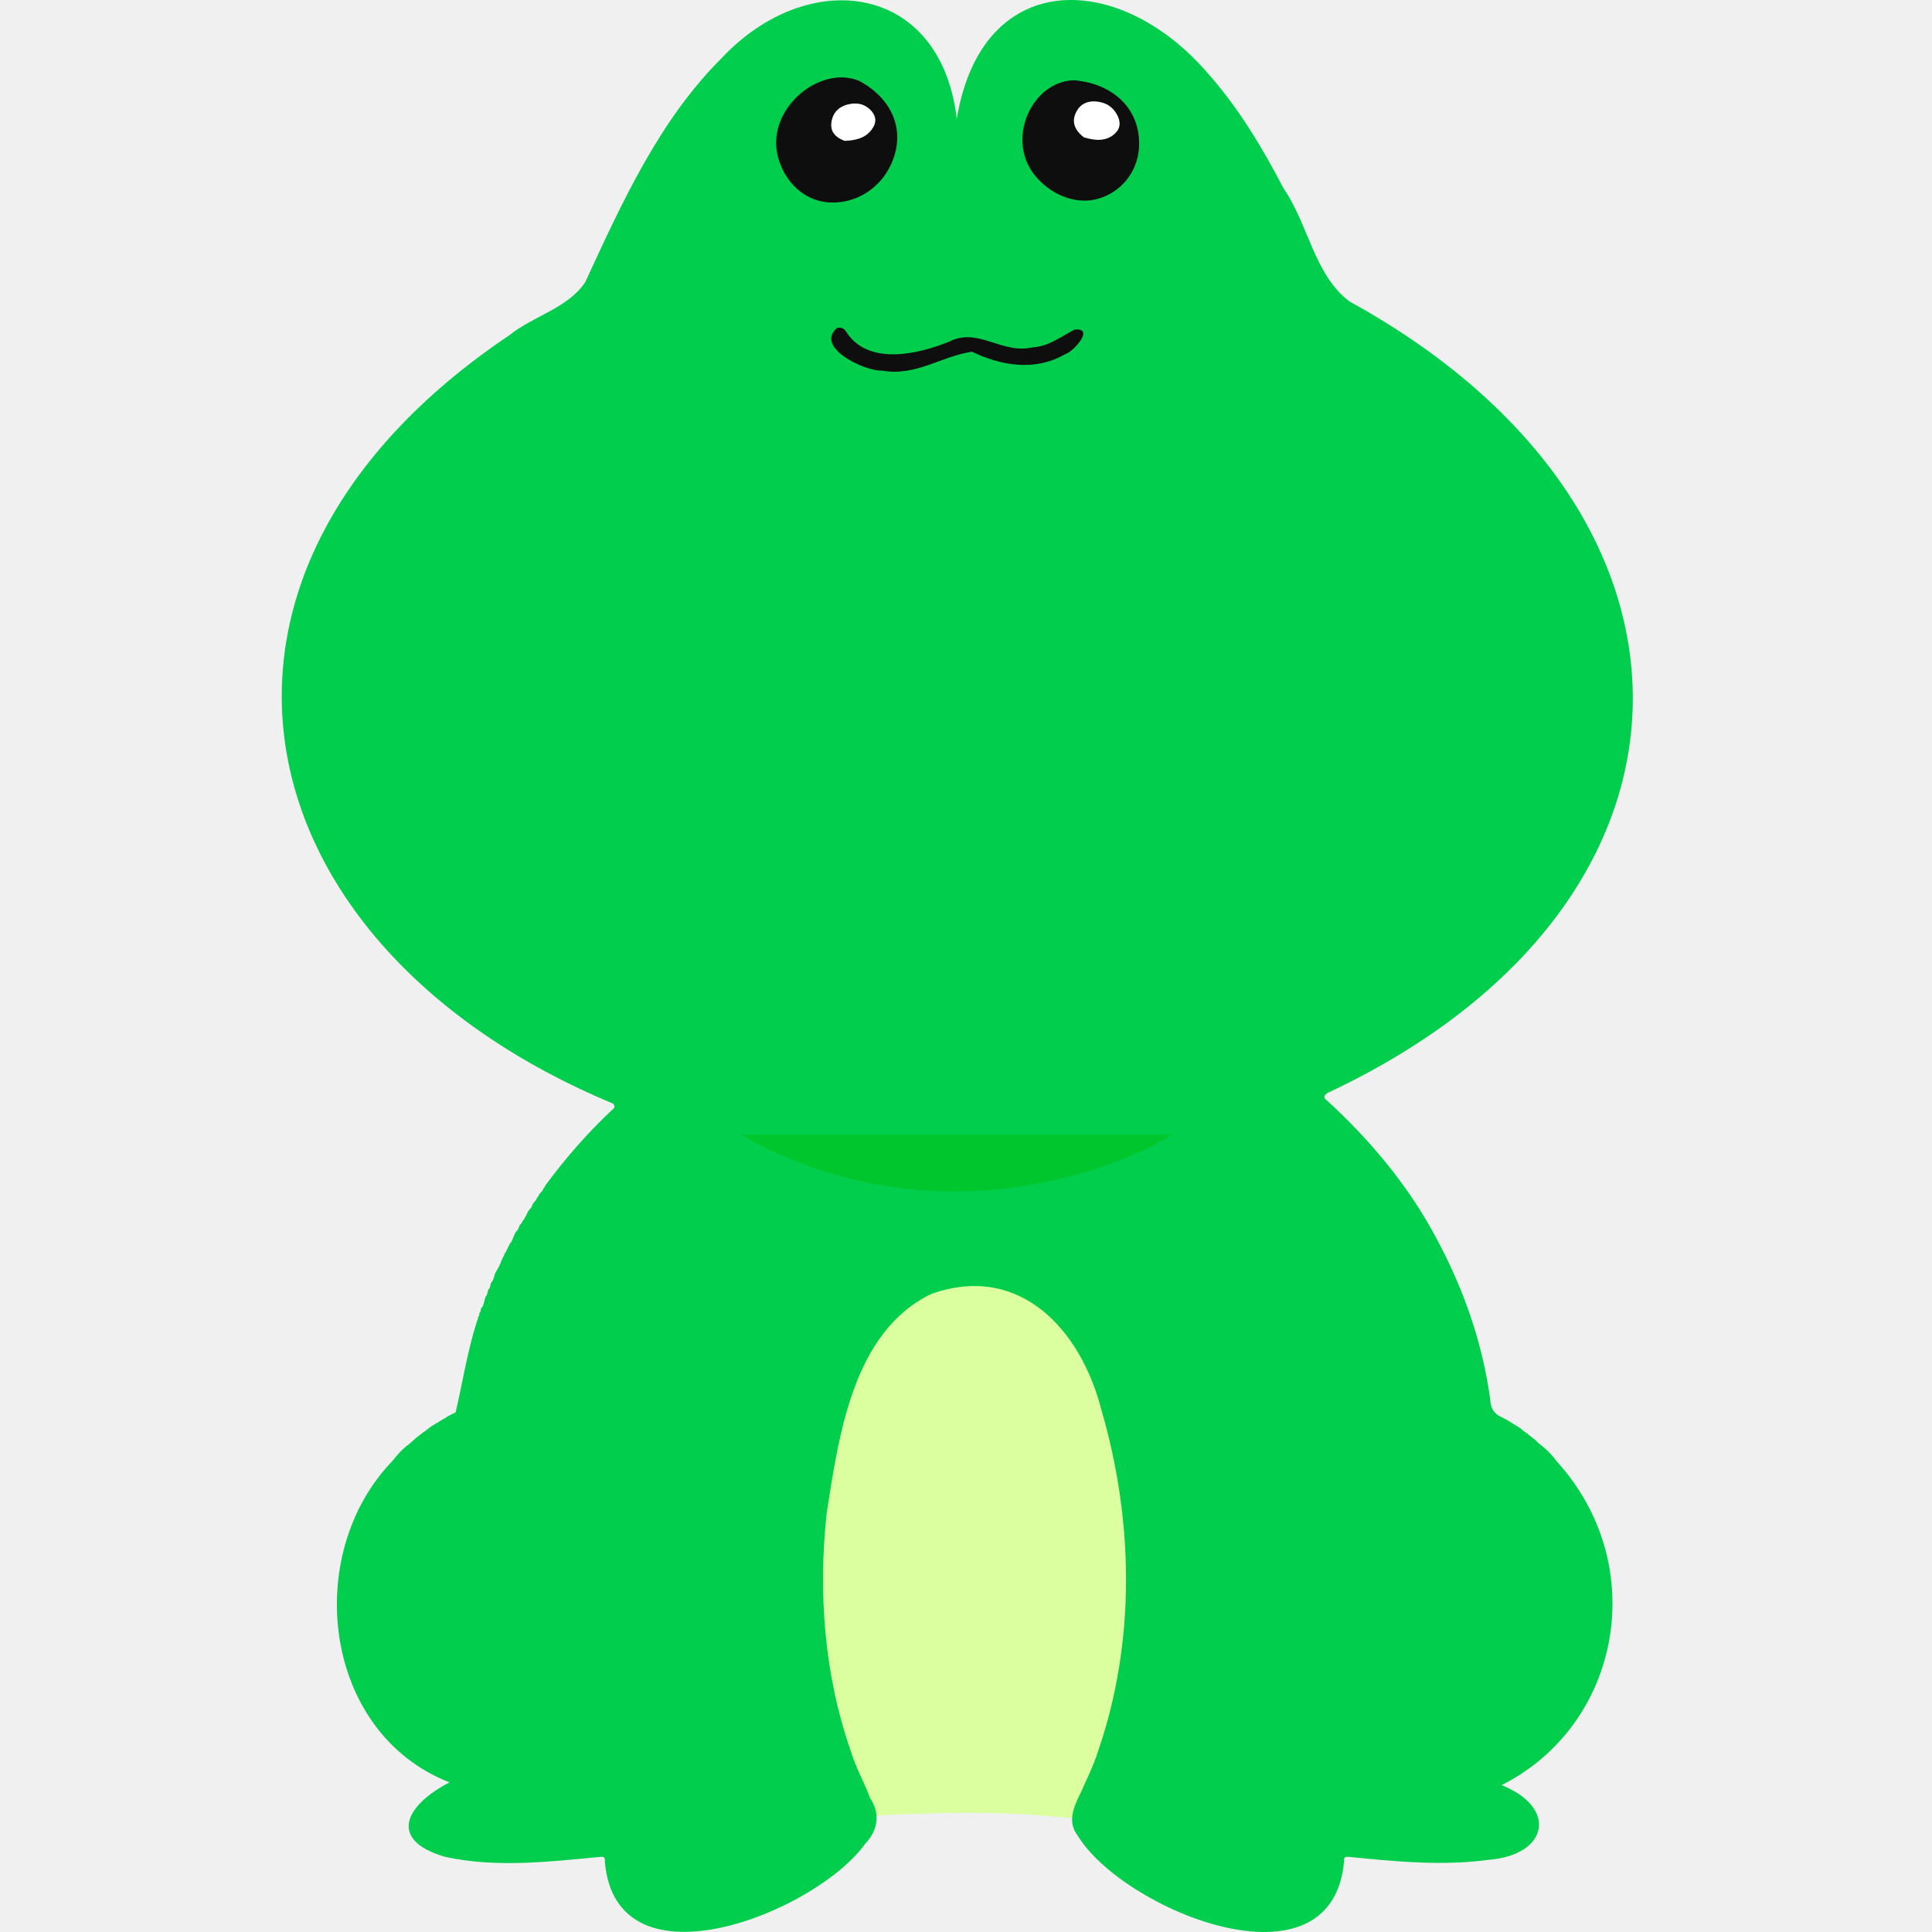
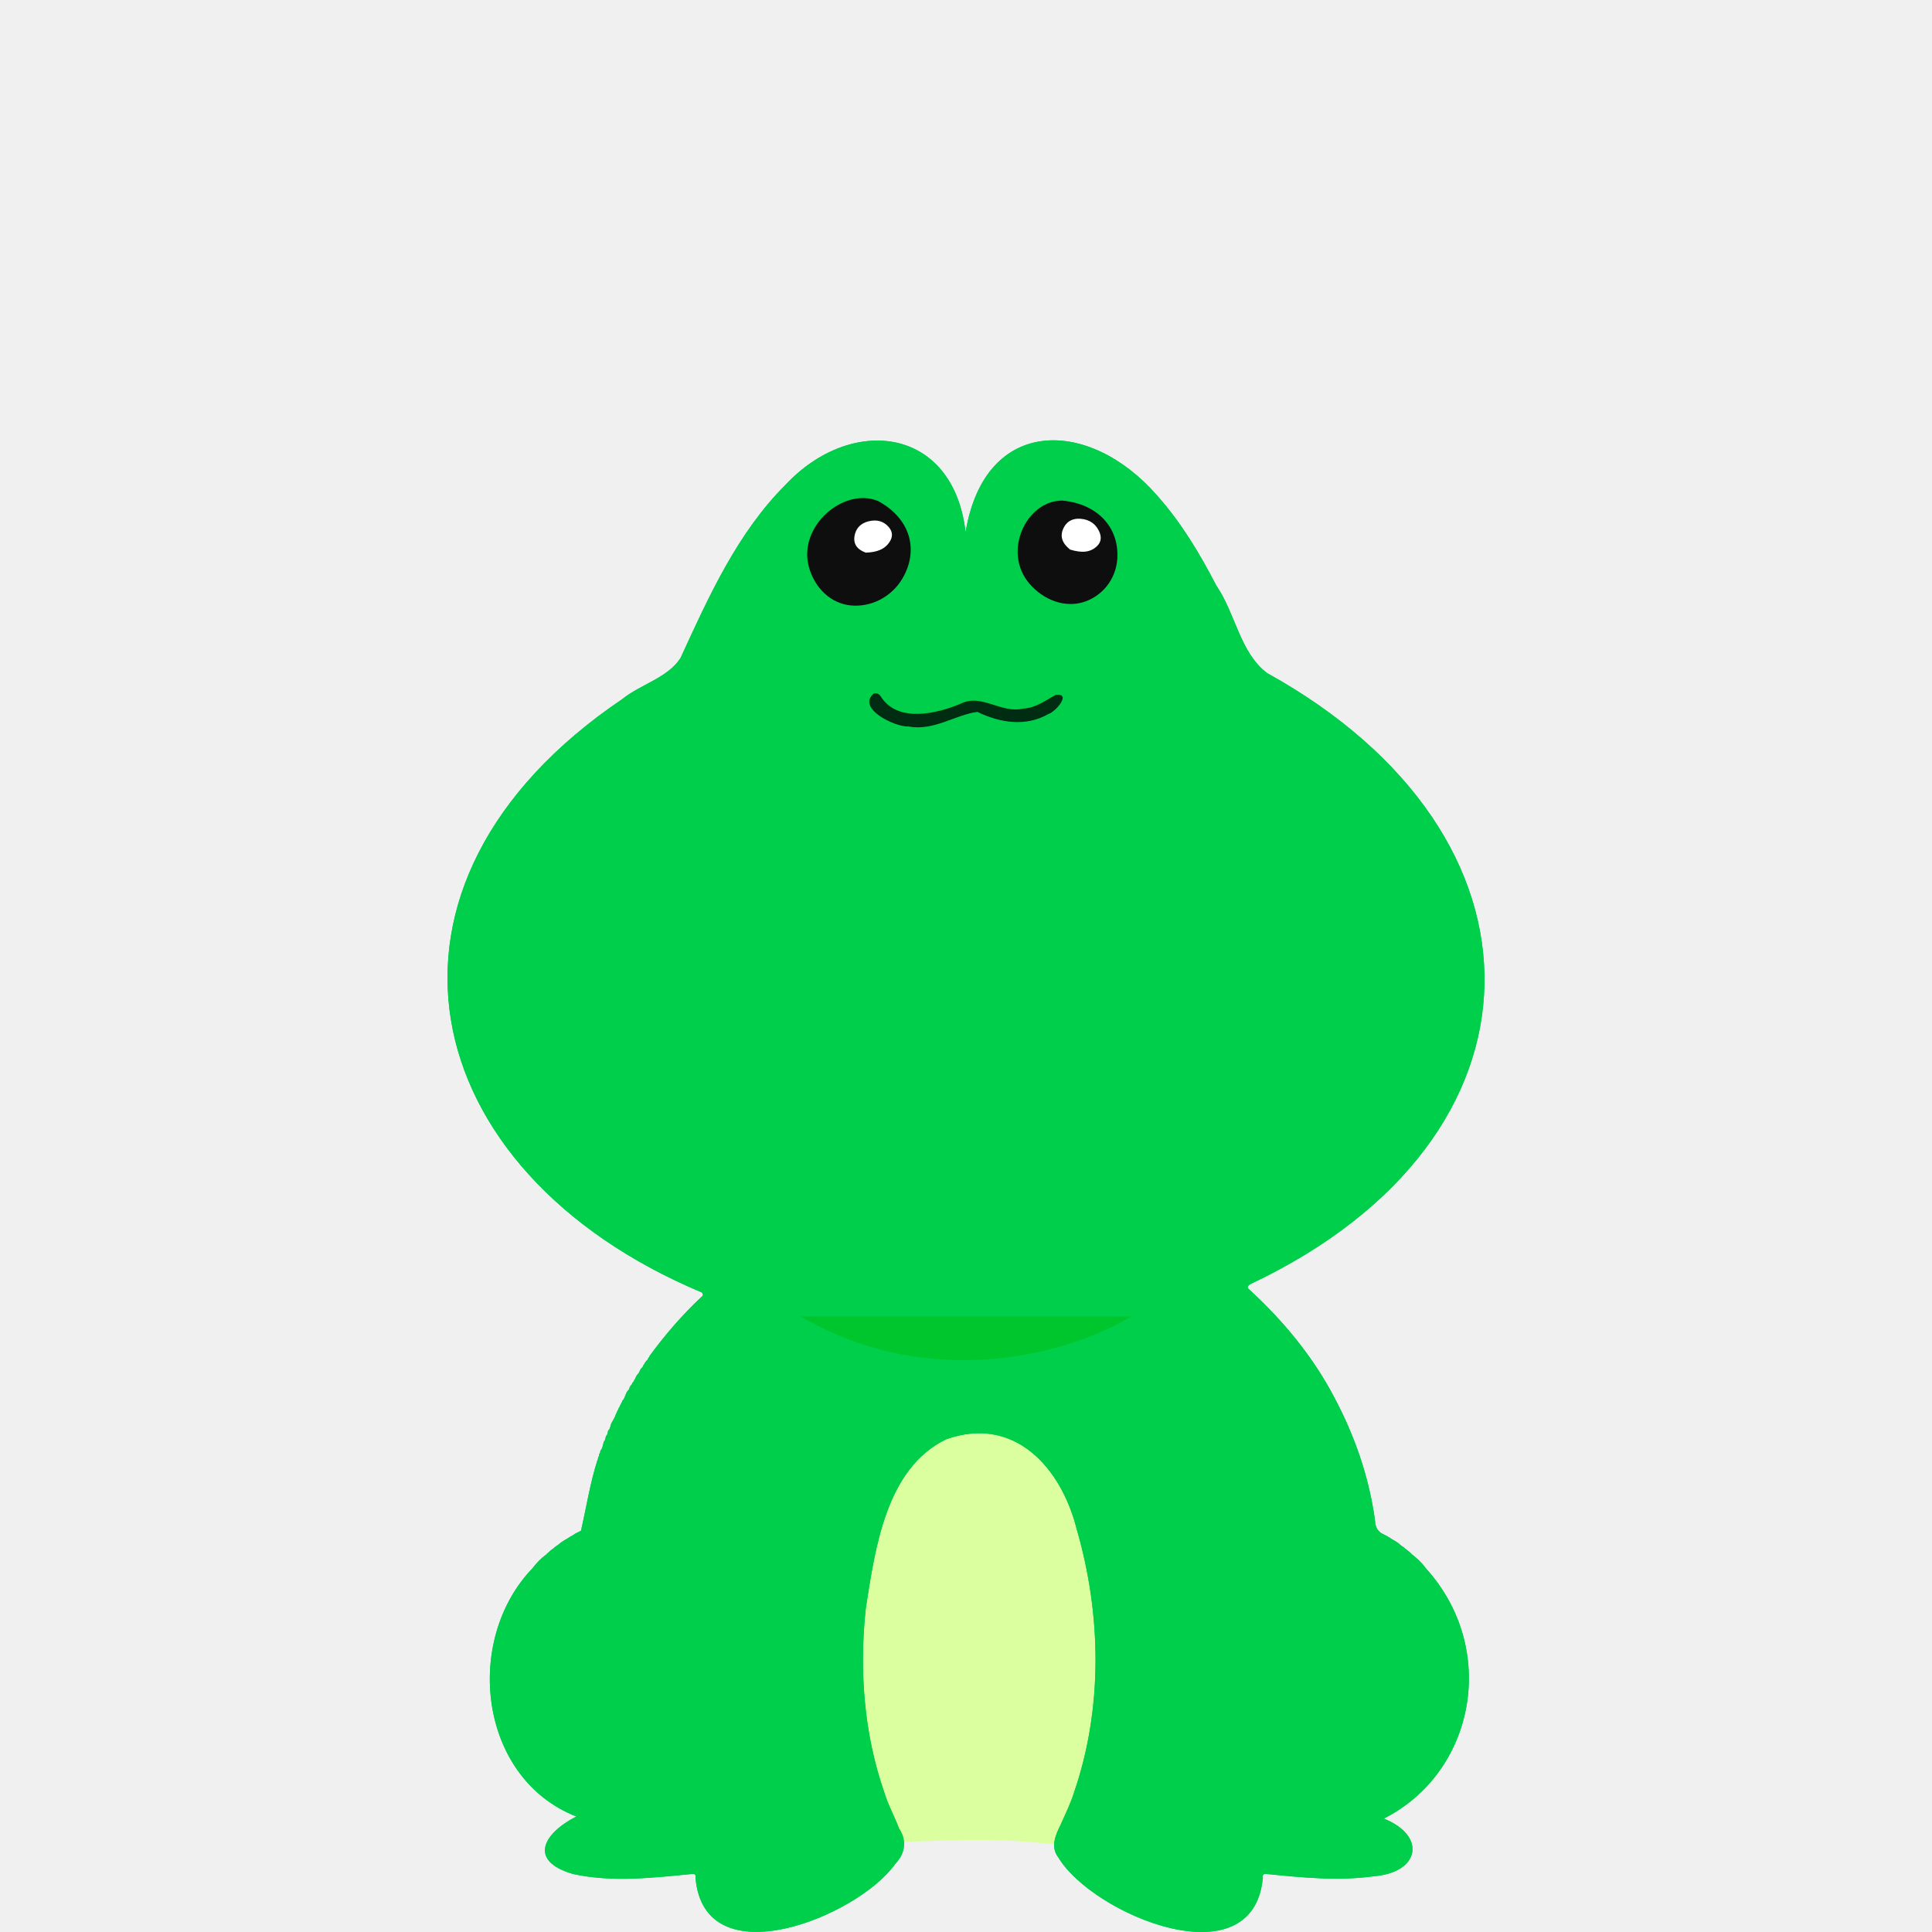
- <svg xmlns="http://www.w3.org/2000/svg" width="320" height="320" viewBox="0 0 320 320" fill="none">
-   <mask id="mask0_1557_24370" style="mask-type:alpha" maskUnits="userSpaceOnUse" x="0" y="0" width="320" height="320">
-     <rect width="320" height="320" fill="#D9D9D9" />
-   </mask>
-   <g mask="url(#mask0_1557_24370)">
-     <path d="M183.542 301.64C180.928 301.435 178.34 301.205 175.739 300.987C173.399 300.794 171.072 300.576 168.732 300.455C162.422 300.128 156.099 300.273 149.79 300.503C146.043 300.636 142.285 300.794 138.476 301.604C136.933 299.003 135.788 296.293 134.631 293.583C131.582 286.445 129.877 278.943 128.694 271.345C127.947 266.542 127.661 261.691 127.524 256.827C127.139 243.046 129.316 229.629 133.361 216.466C134.606 212.425 136.56 208.65 138.576 204.79C138.651 204.681 138.638 204.669 138.651 204.669C139.049 204.294 139.261 203.81 139.534 203.254C139.609 203.181 139.597 203.157 139.609 203.157C139.833 202.927 139.97 202.661 140.169 202.334C140.231 202.274 140.231 202.25 140.244 202.25C140.455 202.044 140.592 201.79 140.804 201.463C140.878 201.391 140.878 201.342 140.903 201.342C140.953 201.282 140.99 201.221 141.102 201.1C141.177 201.04 141.177 201.016 141.177 201.016C141.401 200.822 141.526 200.58 141.75 200.265C141.837 200.193 141.837 200.132 141.862 200.12C141.911 200.048 141.936 199.987 142.036 199.89C142.123 199.842 142.111 199.806 142.135 199.806C142.198 199.745 142.223 199.697 142.347 199.576C142.422 199.515 142.422 199.491 142.434 199.491C142.496 199.443 142.534 199.382 142.658 199.261C142.733 199.189 142.733 199.177 142.733 199.177C143.044 198.898 143.33 198.596 143.629 198.172C143.716 198.112 143.766 198.015 143.878 197.93C143.99 197.846 144.052 197.725 144.177 197.64C144.301 197.543 144.363 197.422 144.488 197.338C144.612 197.253 144.687 197.12 144.799 197.059C145.06 196.842 145.21 196.684 145.471 196.491C145.782 196.212 146.131 196.176 146.417 195.898C146.479 195.837 146.479 195.825 146.491 195.825C146.554 195.777 146.603 195.728 146.728 195.595C146.803 195.523 146.803 195.511 146.803 195.511C146.852 195.462 146.915 195.414 147.039 195.293C147.114 195.22 147.114 195.208 147.114 195.208C147.164 195.16 147.213 195.111 147.35 195.003C147.437 194.942 147.437 194.918 147.462 194.918C147.512 194.869 147.537 194.809 147.674 194.736C150.3 192.873 153.312 192.498 156.311 192.087C160.157 191.566 164.002 191.506 167.823 192.28C173.498 193.43 177.357 197.059 180.704 201.33C182.285 203.351 183.592 205.54 184.774 207.936C184.849 208.081 184.899 208.118 184.961 208.239C185.011 208.372 185.036 208.432 185.098 208.565C185.172 208.686 185.21 208.722 185.272 208.843C185.309 208.977 185.347 209.037 185.409 209.182C185.484 209.303 185.533 209.339 185.583 209.448C185.62 209.594 185.645 209.654 185.708 209.811C185.795 209.932 185.845 209.957 185.869 210.065C185.882 210.211 185.919 210.271 185.994 210.453C186.143 210.634 186.205 210.731 186.243 210.961C186.293 211.118 186.317 211.166 186.367 211.312C186.442 211.433 186.479 211.469 186.529 211.59C186.566 211.735 186.591 211.796 186.641 211.965C186.778 212.146 186.84 212.255 186.865 212.485C186.915 212.642 186.94 212.691 186.99 212.848C187.064 212.969 187.102 213.005 187.139 213.126C187.164 213.272 187.201 213.344 187.251 213.501C187.388 213.683 187.462 213.78 187.475 214.01C187.512 214.167 187.537 214.227 187.587 214.385C187.711 214.578 187.774 214.687 187.798 214.917C187.836 215.074 187.861 215.135 187.91 215.292C188.035 215.486 188.085 215.607 188.122 215.836C188.172 215.994 188.184 216.054 188.234 216.212C188.359 216.405 188.408 216.514 188.433 216.756C188.471 216.913 188.495 216.974 188.545 217.143C188.894 218.377 189.217 219.514 189.616 220.749C189.703 220.978 189.74 221.112 189.79 221.353C190.2 223.434 190.748 225.382 191.209 227.451C191.283 227.681 191.321 227.826 191.358 228.056C191.843 230.609 192.378 233.053 192.827 235.63C192.876 235.884 192.901 236.029 192.926 236.283C192.914 236.84 193.038 237.263 193.138 237.796C193.187 238.025 193.2 238.171 193.225 238.425C193.387 240.167 193.573 241.812 193.772 243.567C193.822 243.918 193.847 244.16 193.859 244.522C193.835 245.974 194.096 247.305 194.084 248.757C194.133 249.301 194.158 249.749 194.158 250.318C194.233 252.677 194.183 254.915 194.171 257.275C194.158 257.843 194.146 258.279 194.133 258.847C194.021 260.408 193.859 261.836 193.859 263.384C193.847 263.651 193.847 263.796 193.822 264.05C193.71 264.994 193.548 265.816 193.548 266.748C193.536 267.002 193.523 267.147 193.499 267.401C193.163 268.829 193.163 270.184 192.914 271.624C192.889 271.878 192.876 272.023 192.851 272.277C192.528 273.305 192.553 274.273 192.304 275.302C192.279 275.544 192.266 275.689 192.229 275.931C191.843 277.262 191.682 278.52 191.358 279.863C191.321 280.105 191.308 280.238 191.258 280.468C190.897 281.496 190.698 282.464 190.424 283.517C190.387 283.759 190.375 283.892 190.312 284.122C189.802 285.682 189.304 287.134 188.856 288.695C188.819 288.937 188.782 289.082 188.695 289.324C188.67 289.481 188.682 289.53 188.62 289.626C188.533 289.735 188.52 289.784 188.471 289.941C187.948 290.921 187.674 291.877 187.35 292.929C187.263 293.075 187.251 293.135 187.189 293.28C186.965 293.692 186.815 294.03 186.716 294.466C186.629 294.599 186.604 294.66 186.541 294.817C186.492 294.962 186.492 295.022 186.417 295.119C186.33 295.228 186.317 295.289 186.255 295.422C185.907 296.015 185.596 296.523 185.446 297.2C185.359 297.333 185.334 297.406 185.26 297.563C185.21 297.708 185.21 297.769 185.148 297.866C185.048 297.975 185.036 298.035 184.961 298.18C184.911 298.325 184.911 298.374 184.836 298.483C184.749 298.592 184.737 298.652 184.675 298.785C184.438 299.184 184.289 299.523 184.189 299.971C184.115 300.104 184.09 300.164 184.04 300.31C183.803 300.721 183.654 301.06 183.567 301.507C183.567 301.58 183.555 301.628 183.542 301.64Z" fill="#DBFF9E" />
-     <path d="M101.563 182.806C39.055 156.768 25.345 95.162 84.404 55.497C88.341 52.331 94.167 50.987 96.949 46.702C103.029 33.546 109.202 19.864 119.624 9.528C133.86 -5.564 155.802 -2.942 158.47 19.695C162.605 -5.235 185.12 -4.944 199.817 11.867C205.004 17.646 209.007 24.309 212.578 31.169C216.675 37.06 217.68 45.546 223.516 49.925C286.917 84.787 286.296 149.635 220.293 180.833C219.597 181.134 218.883 181.632 219.766 182.252C227.021 188.896 233.364 196.488 237.968 205.199C242.422 213.478 245.58 222.489 246.829 231.83C246.905 233.334 247.534 234.292 248.991 234.846C249.056 234.987 249.338 234.987 249.451 235.091C249.611 235.279 249.987 235.335 250.175 235.551C250.851 236.002 251.678 236.35 252.298 236.98C252.543 237.224 253.013 237.384 253.247 237.694C253.68 238.06 254.272 238.427 254.676 238.878C254.695 238.943 254.873 239.066 254.93 239.103C255.963 239.921 256.969 240.823 257.767 241.96C273.554 259.231 268.423 285.74 248.718 295.673C258.049 299.403 256.433 307.268 246.547 308.048C238.851 309.091 231.118 308.321 223.441 307.56C222.764 307.503 222.529 307.635 222.614 308.387C220.499 330.61 185.862 316.261 178.486 304.008C176.776 301.818 177.8 299.328 178.937 297.073C179.97 294.761 181.098 292.496 181.869 290.081C188.127 271.945 187.789 251.911 182.442 233.578C179.068 220.281 168.939 209.118 154.27 214.305C141.255 220.582 138.934 237.778 136.923 250.633C135.495 263.77 136.51 277.377 140.879 289.922C141.678 292.647 143.106 295.118 144.093 297.768C145.916 300.493 145.352 303.237 143.294 305.389C135.185 316.769 102.004 330.084 100.181 308.33C100.266 307.644 100.031 307.503 99.411 307.56C90.888 308.368 82.233 309.392 73.757 307.56C64.06 304.759 67.264 298.896 74.462 295.221C53.413 287.009 50.03 257.437 65.028 241.95C65.826 240.907 66.766 239.902 67.865 239.094C67.941 239.094 68.072 238.915 68.11 238.878C68.533 238.492 69.031 238.032 69.538 237.694C69.792 237.449 70.14 237.186 70.487 236.98C71.108 236.434 71.85 235.965 72.611 235.551C72.79 235.391 73.118 235.26 73.335 235.091C73.428 235.006 73.682 234.95 73.804 234.837C74.237 234.471 74.96 234.226 75.477 233.907C76.605 229.02 77.45 223.636 79.029 218.75C79.217 218.618 79.085 218.186 79.264 218.035C79.452 217.904 79.32 217.472 79.508 217.331C79.696 217.199 79.565 216.757 79.753 216.626C80.213 216.147 80.185 215.31 80.457 214.728C80.796 214.474 80.711 213.863 80.927 213.544C81.275 213.299 81.171 212.679 81.406 212.36C81.839 211.993 81.82 211.157 82.121 210.706C82.468 210.095 82.835 209.522 83.051 208.798C83.173 208.723 83.192 208.432 83.286 208.319C83.455 208.084 83.577 207.605 83.756 207.37C83.887 207.304 83.897 207.013 83.991 206.9C84.113 206.825 84.132 206.543 84.225 206.43C84.348 206.355 84.367 206.082 84.46 205.96C84.836 205.641 84.968 204.992 85.184 204.551C85.287 204.466 85.306 204.137 85.428 204.081C85.457 204.025 85.588 203.874 85.635 203.818C85.917 203.667 85.908 203.122 86.124 202.888C86.161 202.85 86.302 202.662 86.34 202.624C86.481 202.568 86.49 202.286 86.594 202.164C86.81 202.023 86.941 201.704 87.054 201.44C87.195 201.384 87.204 201.112 87.308 200.98C87.411 200.905 87.449 200.585 87.561 200.52C87.599 200.473 87.731 200.322 87.778 200.256C88.106 199.993 88.163 199.401 88.501 199.082C88.558 199.054 88.67 198.875 88.717 198.828C88.858 198.762 88.858 198.509 88.971 198.368C89.178 198.208 89.225 197.841 89.45 197.653C89.497 197.625 89.638 197.437 89.666 197.39C89.911 197.287 89.939 196.864 90.146 196.695C90.258 196.62 90.296 196.3 90.409 196.244C93.66 191.837 97.25 187.73 101.234 183.972C101.535 183.69 102.117 183.417 101.544 182.797L101.563 182.806Z" fill="#00CE4C" />
-     <path d="M142.299 13.394C148.431 16.68 150.267 22.676 147.062 28.226C144.977 31.828 140.962 33.916 136.928 33.494C133.138 33.084 130.06 30.224 128.903 26.162C126.661 18.221 135.701 10.643 142.299 13.394Z" fill="#0E0E0E" />
-     <path d="M177.981 13.298C184.827 13.92 189.061 18.497 188.65 24.54C188.378 28.463 185.744 31.771 181.998 32.887C178.473 33.923 174.509 32.55 171.717 29.417C166.277 23.284 170.957 13.317 177.981 13.298Z" fill="#0E0E0E" />
-     <path d="M139.947 23.344C138.026 22.654 137.32 21.445 137.847 19.617C138.206 18.421 139.102 17.636 140.4 17.306C142.038 16.89 143.33 17.267 144.298 18.335C144.976 19.089 145.245 20.009 144.653 21.043C143.674 22.733 142.015 23.249 139.968 23.328L139.947 23.344Z" fill="white" />
-     <path d="M179.544 22.768C177.816 21.423 177.418 19.96 178.397 18.287C179.05 17.196 180.133 16.702 181.5 16.805C183.224 16.934 184.409 17.75 185.1 19.158C185.583 20.149 185.619 21.172 184.775 22.02C183.384 23.403 181.614 23.368 179.569 22.759L179.544 22.768Z" fill="white" />
-     <path d="M170.938 57.546C173.701 57.396 175.665 55.789 177.949 54.605C181.425 54.173 177.864 58.27 176.332 58.711C171.465 61.511 165.827 60.6 161.015 58.26C156.195 58.88 151.675 62.395 146.149 61.389C143.274 61.549 134.892 57.537 138.623 54.342C139.496 54.079 139.985 54.577 140.399 55.31C144.167 60.591 152.323 58.608 157.369 56.522C161.983 54.22 165.986 58.683 170.948 57.546H170.938Z" fill="#0E0E0E" />
-     <path d="M159.764 187.938H122.78C152.367 204.957 182.719 195.029 194.196 187.938H159.764Z" fill="#00C62E" />
-   </g>
+ <svg xmlns="http://www.w3.org/2000/svg" width="1075" height="1075" viewBox="0 0 1075 1075" fill="none">
+   <path d="M601.932 1027.38C595.193 1026.85 588.518 1026.25 581.811 1025.69C575.778 1025.18 569.777 1024.62 563.744 1024.3C547.474 1023.46 531.172 1023.83 514.902 1024.43C505.243 1024.78 495.551 1025.18 485.731 1027.29C481.752 1020.54 478.8 1013.51 475.815 1006.48C467.953 987.965 463.557 968.509 460.508 948.802C458.583 936.344 457.844 923.76 457.491 911.145C456.497 875.402 462.113 840.6 472.542 806.458C475.751 795.976 480.789 786.185 485.988 776.175C486.181 775.892 486.149 775.861 486.181 775.861C487.208 774.888 487.753 773.633 488.459 772.19C488.652 772.001 488.62 771.938 488.652 771.938C489.229 771.342 489.582 770.652 490.096 769.805C490.256 769.648 490.256 769.585 490.288 769.585C490.834 769.051 491.187 768.392 491.732 767.545C491.925 767.357 491.925 767.231 491.989 767.231C492.118 767.074 492.214 766.918 492.503 766.604C492.695 766.447 492.695 766.384 492.695 766.384C493.273 765.882 493.594 765.254 494.171 764.438C494.396 764.25 494.396 764.093 494.46 764.062C494.589 763.874 494.653 763.717 494.909 763.466C495.134 763.34 495.102 763.246 495.166 763.246C495.327 763.089 495.391 762.963 495.712 762.65C495.904 762.493 495.904 762.43 495.936 762.43C496.097 762.304 496.193 762.148 496.514 761.834C496.707 761.645 496.707 761.614 496.707 761.614C497.509 760.892 498.247 760.108 499.017 759.009C499.242 758.853 499.37 758.602 499.659 758.382C499.948 758.162 500.108 757.848 500.429 757.629C500.75 757.378 500.91 757.064 501.231 756.844C501.552 756.625 501.745 756.279 502.034 756.122C502.708 755.558 503.093 755.15 503.766 754.648C504.569 753.926 505.467 753.832 506.205 753.11C506.366 752.953 506.366 752.922 506.398 752.922C506.558 752.796 506.687 752.67 507.008 752.325C507.2 752.137 507.2 752.106 507.2 752.106C507.329 751.98 507.489 751.855 507.81 751.541C508.003 751.352 508.003 751.321 508.003 751.321C508.131 751.196 508.259 751.07 508.612 750.788C508.837 750.631 508.837 750.568 508.901 750.568C509.029 750.442 509.094 750.286 509.447 750.097C516.218 745.265 523.984 744.292 531.718 743.225C541.634 741.875 551.55 741.719 561.402 743.727C576.035 746.708 585.983 756.122 594.616 767.2C598.691 772.441 602.061 778.121 605.109 784.334C605.302 784.711 605.43 784.805 605.591 785.118C605.719 785.464 605.783 785.621 605.944 785.966C606.136 786.28 606.233 786.374 606.393 786.688C606.489 787.033 606.586 787.19 606.746 787.566C606.939 787.88 607.067 787.974 607.195 788.257C607.292 788.633 607.356 788.79 607.516 789.198C607.741 789.512 607.869 789.575 607.933 789.857C607.966 790.234 608.062 790.39 608.254 790.861C608.639 791.332 608.8 791.583 608.896 792.179C609.025 792.587 609.089 792.713 609.217 793.089C609.41 793.403 609.506 793.497 609.634 793.811C609.731 794.188 609.795 794.344 609.923 794.784C610.276 795.255 610.437 795.537 610.501 796.133C610.629 796.541 610.693 796.667 610.822 797.075C611.014 797.388 611.11 797.483 611.207 797.796C611.271 798.173 611.367 798.361 611.496 798.769C611.849 799.24 612.041 799.491 612.073 800.087C612.169 800.495 612.234 800.652 612.362 801.06C612.683 801.562 612.843 801.845 612.908 802.441C613.004 802.849 613.068 803.006 613.196 803.414C613.517 803.916 613.646 804.23 613.742 804.826C613.87 805.234 613.902 805.391 614.031 805.799C614.352 806.301 614.48 806.583 614.544 807.211C614.64 807.619 614.705 807.776 614.833 808.215C615.732 811.416 616.566 814.366 617.593 817.566C617.817 818.163 617.914 818.508 618.042 819.135C619.101 824.533 620.513 829.585 621.7 834.952C621.893 835.548 621.989 835.924 622.085 836.521C623.337 843.142 624.717 849.481 625.872 856.165C626.001 856.824 626.065 857.201 626.129 857.86C626.097 859.303 626.418 860.401 626.674 861.782C626.803 862.378 626.835 862.755 626.899 863.414C627.316 867.933 627.798 872.201 628.311 876.751C628.439 877.661 628.504 878.289 628.536 879.23C628.472 882.996 629.145 886.448 629.113 890.213C629.242 891.626 629.306 892.787 629.306 894.262C629.498 900.381 629.37 906.186 629.338 912.306C629.306 913.781 629.274 914.91 629.242 916.385C628.953 920.433 628.536 924.136 628.536 928.153C628.504 928.843 628.504 929.22 628.44 929.879C628.151 932.327 627.734 934.461 627.734 936.877C627.701 937.536 627.669 937.913 627.605 938.572C626.739 942.275 626.739 945.789 626.097 949.523C626.033 950.182 626.001 950.559 625.936 951.218C625.102 953.885 625.166 956.396 624.524 959.063C624.46 959.691 624.428 960.068 624.332 960.695C623.337 964.147 622.92 967.411 622.085 970.894C621.989 971.522 621.957 971.867 621.829 972.463C620.898 975.13 620.385 977.641 619.679 980.371C619.582 980.999 619.55 981.344 619.39 981.94C618.074 985.988 616.791 989.754 615.635 993.802C615.539 994.43 615.443 994.806 615.218 995.434C615.154 995.842 615.186 995.967 615.025 996.218C614.801 996.501 614.769 996.626 614.64 997.034C613.293 999.576 612.587 1002.06 611.752 1004.79C611.528 1005.16 611.496 1005.32 611.335 1005.7C610.757 1006.76 610.372 1007.64 610.116 1008.77C609.891 1009.12 609.827 1009.27 609.666 1009.68C609.538 1010.06 609.538 1010.21 609.345 1010.47C609.121 1010.75 609.089 1010.9 608.928 1011.25C608.03 1012.79 607.227 1014.11 606.842 1015.86C606.618 1016.21 606.554 1016.4 606.361 1016.8C606.233 1017.18 606.233 1017.34 606.072 1017.59C605.815 1017.87 605.783 1018.03 605.591 1018.4C605.462 1018.78 605.462 1018.91 605.27 1019.19C605.045 1019.47 605.013 1019.63 604.853 1019.97C604.243 1021.01 603.858 1021.89 603.601 1023.05C603.409 1023.39 603.344 1023.55 603.216 1023.93C602.606 1024.99 602.221 1025.87 601.997 1027.03C601.997 1027.22 601.965 1027.35 601.932 1027.38Z" fill="#DBFF9E" />
+   <path d="M390.549 719.154C229.372 651.616 194.021 491.825 346.305 388.946C356.457 380.732 371.48 377.247 378.652 366.133C394.328 332.01 410.247 296.523 437.118 269.712C473.826 230.569 530.403 237.369 537.284 296.084C547.945 231.422 606 232.178 643.895 275.781C657.27 290.771 667.592 308.051 676.799 325.844C687.363 341.126 689.956 363.135 705.002 374.493C868.481 464.917 866.881 633.117 696.692 714.036C694.899 714.816 693.057 716.107 695.335 717.716C714.04 734.948 730.395 754.641 742.268 777.235C753.753 798.708 761.894 822.082 765.116 846.309C765.31 850.209 766.934 852.695 770.689 854.133C770.859 854.498 771.586 854.498 771.876 854.767C772.288 855.254 773.258 855.4 773.742 855.961C775.487 857.131 777.619 858.033 779.218 859.666C779.848 860.299 781.06 860.714 781.665 861.518C782.78 862.468 784.306 863.419 785.348 864.589C785.397 864.76 785.857 865.076 786.002 865.174C788.668 867.294 791.26 869.634 793.32 872.583C834.026 917.381 820.796 986.138 769.987 1011.9C794.047 1021.58 789.879 1041.98 764.39 1044C744.545 1046.71 724.604 1044.71 704.809 1042.73C703.064 1042.59 702.458 1042.93 702.676 1044.88C697.225 1102.52 607.914 1065.3 588.893 1033.52C584.484 1027.84 587.125 1021.38 590.056 1015.53C592.722 1009.54 595.629 1003.66 597.616 997.399C613.753 950.358 612.881 898.395 599.094 850.842C590.396 816.354 564.276 787.399 526.453 800.853C492.895 817.134 486.91 861.737 481.725 895.08C478.042 929.154 480.659 964.446 491.926 996.984C493.985 1004.05 497.668 1010.46 500.212 1017.34C504.913 1024.4 503.459 1031.52 498.153 1037.1C477.243 1066.62 391.687 1101.16 386.987 1044.73C387.205 1042.95 386.599 1042.59 385 1042.73C363.024 1044.83 340.708 1047.49 318.853 1042.73C293.848 1035.47 302.11 1020.26 320.67 1010.73C266.395 989.429 257.673 912.726 296.343 872.559C298.403 869.854 300.826 867.246 303.661 865.15C303.855 865.15 304.194 864.686 304.291 864.589C305.381 863.59 306.665 862.395 307.974 861.518C308.628 860.884 309.524 860.202 310.421 859.666C312.02 858.252 313.934 857.033 315.897 855.961C316.357 855.546 317.205 855.205 317.762 854.767C318.005 854.547 318.659 854.401 318.974 854.108C320.089 853.158 321.954 852.524 323.287 851.696C326.194 839.021 328.375 825.056 332.446 812.382C332.93 812.04 332.591 810.919 333.051 810.529C333.536 810.188 333.197 809.067 333.681 808.701C334.166 808.36 333.827 807.214 334.311 806.873C335.499 805.63 335.426 803.461 336.129 801.95C337.001 801.292 336.783 799.708 337.34 798.879C338.237 798.245 337.97 796.636 338.576 795.808C339.69 794.857 339.642 792.688 340.417 791.518C341.314 789.934 342.259 788.447 342.816 786.57C343.131 786.375 343.179 785.62 343.422 785.327C343.858 784.718 344.173 783.475 344.633 782.866C344.972 782.695 344.997 781.939 345.239 781.647C345.554 781.452 345.602 780.721 345.845 780.428C346.16 780.233 346.208 779.526 346.45 779.21C347.42 778.381 347.759 776.699 348.316 775.554C348.583 775.334 348.631 774.481 348.946 774.335C349.019 774.189 349.358 773.799 349.479 773.653C350.206 773.263 350.182 771.849 350.739 771.24C350.836 771.142 351.2 770.655 351.296 770.557C351.66 770.411 351.684 769.68 351.951 769.363C352.508 768.997 352.847 768.169 353.138 767.486C353.501 767.34 353.526 766.633 353.792 766.292C354.059 766.097 354.156 765.268 354.446 765.098C354.543 764.976 354.882 764.586 355.004 764.415C355.852 763.733 355.997 762.197 356.869 761.368C357.015 761.295 357.305 760.832 357.427 760.71C357.79 760.54 357.79 759.882 358.081 759.516C358.614 759.102 358.735 758.151 359.316 757.664C359.438 757.591 359.801 757.103 359.874 756.981C360.504 756.713 360.576 755.616 361.109 755.178C361.4 754.983 361.497 754.154 361.788 754.008C370.171 742.577 379.427 731.926 389.701 722.176C390.476 721.445 391.978 720.738 390.5 719.13L390.549 719.154Z" fill="#00CF4B" />
+   <path d="M390.549 719.154C229.372 651.616 194.021 491.825 346.305 388.946C356.457 380.732 371.48 377.247 378.652 366.133C394.328 332.01 410.247 296.523 437.118 269.712C473.826 230.569 530.403 237.369 537.284 296.084C547.945 231.422 606 232.178 643.895 275.781C657.27 290.771 667.592 308.051 676.799 325.844C687.363 341.126 689.956 363.135 705.002 374.493C868.481 464.917 866.881 633.117 696.692 714.036C694.899 714.816 693.057 716.107 695.335 717.716C714.04 734.948 730.395 754.641 742.268 777.235C753.753 798.708 761.894 822.082 765.116 846.309C765.31 850.209 766.934 852.695 770.689 854.133C770.859 854.498 771.586 854.498 771.876 854.767C772.288 855.254 773.258 855.4 773.742 855.961C775.487 857.131 777.619 858.033 779.218 859.666C779.848 860.299 781.06 860.714 781.665 861.518C782.78 862.468 784.306 863.419 785.348 864.589C785.397 864.76 785.857 865.076 786.002 865.174C788.668 867.294 791.26 869.634 793.32 872.583C834.026 917.381 820.796 986.138 769.987 1011.9C794.047 1021.58 789.879 1041.98 764.39 1044C744.545 1046.71 724.604 1044.71 704.809 1042.73C703.064 1042.59 702.458 1042.93 702.676 1044.88C697.225 1102.52 607.914 1065.3 588.893 1033.52C584.484 1027.84 587.125 1021.38 590.056 1015.53C592.722 1009.54 595.629 1003.66 597.616 997.399C613.753 950.358 612.881 898.395 599.094 850.842C590.396 816.354 564.276 787.399 526.453 800.853C492.895 817.134 486.91 861.737 481.725 895.08C478.042 929.154 480.659 964.446 491.926 996.984C493.985 1004.05 497.668 1010.46 500.212 1017.34C504.913 1024.4 503.459 1031.52 498.153 1037.1C477.243 1066.62 391.687 1101.16 386.987 1044.73C387.205 1042.95 386.599 1042.59 385 1042.73C363.024 1044.83 340.708 1047.49 318.853 1042.73C293.848 1035.47 302.11 1020.26 320.67 1010.73C266.395 989.429 257.673 912.726 296.343 872.559C298.403 869.854 300.826 867.246 303.661 865.15C303.855 865.15 304.194 864.686 304.291 864.589C305.381 863.59 306.665 862.395 307.974 861.518C308.628 860.884 309.524 860.202 310.421 859.666C312.02 858.252 313.934 857.033 315.897 855.961C316.357 855.546 317.205 855.205 317.762 854.767C318.005 854.547 318.659 854.401 318.974 854.108C320.089 853.158 321.954 852.524 323.287 851.696C326.194 839.021 328.375 825.056 332.446 812.382C332.93 812.04 332.591 810.919 333.051 810.529C333.536 810.188 333.197 809.067 333.681 808.701C334.166 808.36 333.827 807.214 334.311 806.873C335.499 805.63 335.426 803.461 336.129 801.95C337.001 801.292 336.783 799.708 337.34 798.879C338.237 798.245 337.97 796.636 338.576 795.808C339.69 794.857 339.642 792.688 340.417 791.518C341.314 789.934 342.259 788.447 342.816 786.57C343.131 786.375 343.179 785.62 343.422 785.327C343.858 784.718 344.173 783.475 344.633 782.866C344.972 782.695 344.997 781.939 345.239 781.647C345.554 781.452 345.602 780.721 345.845 780.428C346.16 780.233 346.208 779.526 346.45 779.21C347.42 778.381 347.759 776.699 348.316 775.554C348.583 775.334 348.631 774.481 348.946 774.335C349.019 774.189 349.358 773.799 349.479 773.653C350.206 773.263 350.182 771.849 350.739 771.24C350.836 771.142 351.2 770.655 351.296 770.557C351.66 770.411 351.684 769.68 351.951 769.363C352.508 768.997 352.847 768.169 353.138 767.486C353.501 767.34 353.526 766.633 353.792 766.292C354.059 766.097 354.156 765.268 354.446 765.098C354.543 764.976 354.882 764.586 355.004 764.415C355.852 763.733 355.997 762.197 356.869 761.368C357.015 761.295 357.305 760.832 357.427 760.71C357.79 760.54 357.79 759.882 358.081 759.516C358.614 759.102 358.735 758.151 359.316 757.664C359.438 757.591 359.801 757.103 359.874 756.981C360.504 756.713 360.576 755.616 361.109 755.178C361.4 754.983 361.497 754.154 361.788 754.008C370.171 742.577 379.427 731.926 389.701 722.176C390.476 721.445 391.978 720.738 390.5 719.13L390.549 719.154Z" fill="#00CF4B" />
+   <path d="M491.348 285.895C523.598 306.515 478.748 356.553 460.528 317.848C452.944 299.764 472.667 276.146 491.348 285.895Z" fill="#001602" />
+   <path d="M582.791 322.992C567.163 309.855 577.266 276.219 599.243 281.508C635.854 291.648 615.695 344.391 582.791 322.992Z" fill="#001602" />
+   <path d="M569.436 394.262C576.56 393.872 581.624 389.704 587.512 386.633C596.477 385.512 587.294 396.138 583.344 397.284C570.793 404.547 556.255 402.183 543.85 396.114C531.42 397.723 519.765 406.838 505.518 404.23C498.104 404.645 476.491 394.237 486.11 385.95C488.364 385.268 489.624 386.56 490.69 388.461C500.406 402.158 521.437 397.016 534.449 391.605C546.346 385.633 556.667 397.211 569.461 394.262H569.436Z" fill="#002D12" />
+   <path d="M482.742 305.543C476.709 295.452 492.458 287.117 496.65 298.28C501.011 307.785 489.575 313.562 482.742 305.543Z" fill="#EBECED" />
+   <path d="M611.354 296.741C612.517 312.34 590.735 306.198 597.01 293.597C600.33 286.602 610.216 289.819 611.354 296.741Z" fill="#EBECED" />
+   <path d="M540.626 732.461H445.264C521.553 776.604 599.815 750.854 629.41 732.461H540.626Z" fill="#00C62E" />
+   <path d="M488.602 278.797C506.208 288.289 511.48 305.606 502.278 321.637C496.291 332.039 484.764 338.073 473.179 336.854C462.297 335.669 453.46 327.407 450.138 315.676C443.699 292.737 469.658 270.852 488.602 278.797Z" fill="#0E0E0E" />
+   <path d="M591.05 278.52C610.706 280.317 622.863 293.537 621.684 310.991C620.903 322.323 613.339 331.878 602.583 335.1C592.461 338.092 581.079 334.126 573.064 325.078C557.442 307.364 570.881 278.575 591.05 278.52Z" fill="#0E0E0E" />
+   <path d="M481.85 307.537C476.335 305.544 474.305 302.053 475.821 296.774C476.851 293.32 479.423 291.052 483.152 290.099C487.853 288.897 491.563 289.985 494.342 293.072C496.29 295.247 497.063 297.906 495.363 300.893C492.55 305.774 487.789 307.265 481.911 307.491L481.85 307.537Z" fill="white" />
+   <path d="M595.541 305.873C590.579 301.989 589.437 297.765 592.246 292.931C594.123 289.781 597.231 288.354 601.157 288.65C606.107 289.023 609.508 291.379 611.492 295.447C612.88 298.31 612.985 301.264 610.561 303.714C606.567 307.707 601.485 307.606 595.613 305.847L595.541 305.873Z" fill="white" />
</svg>
